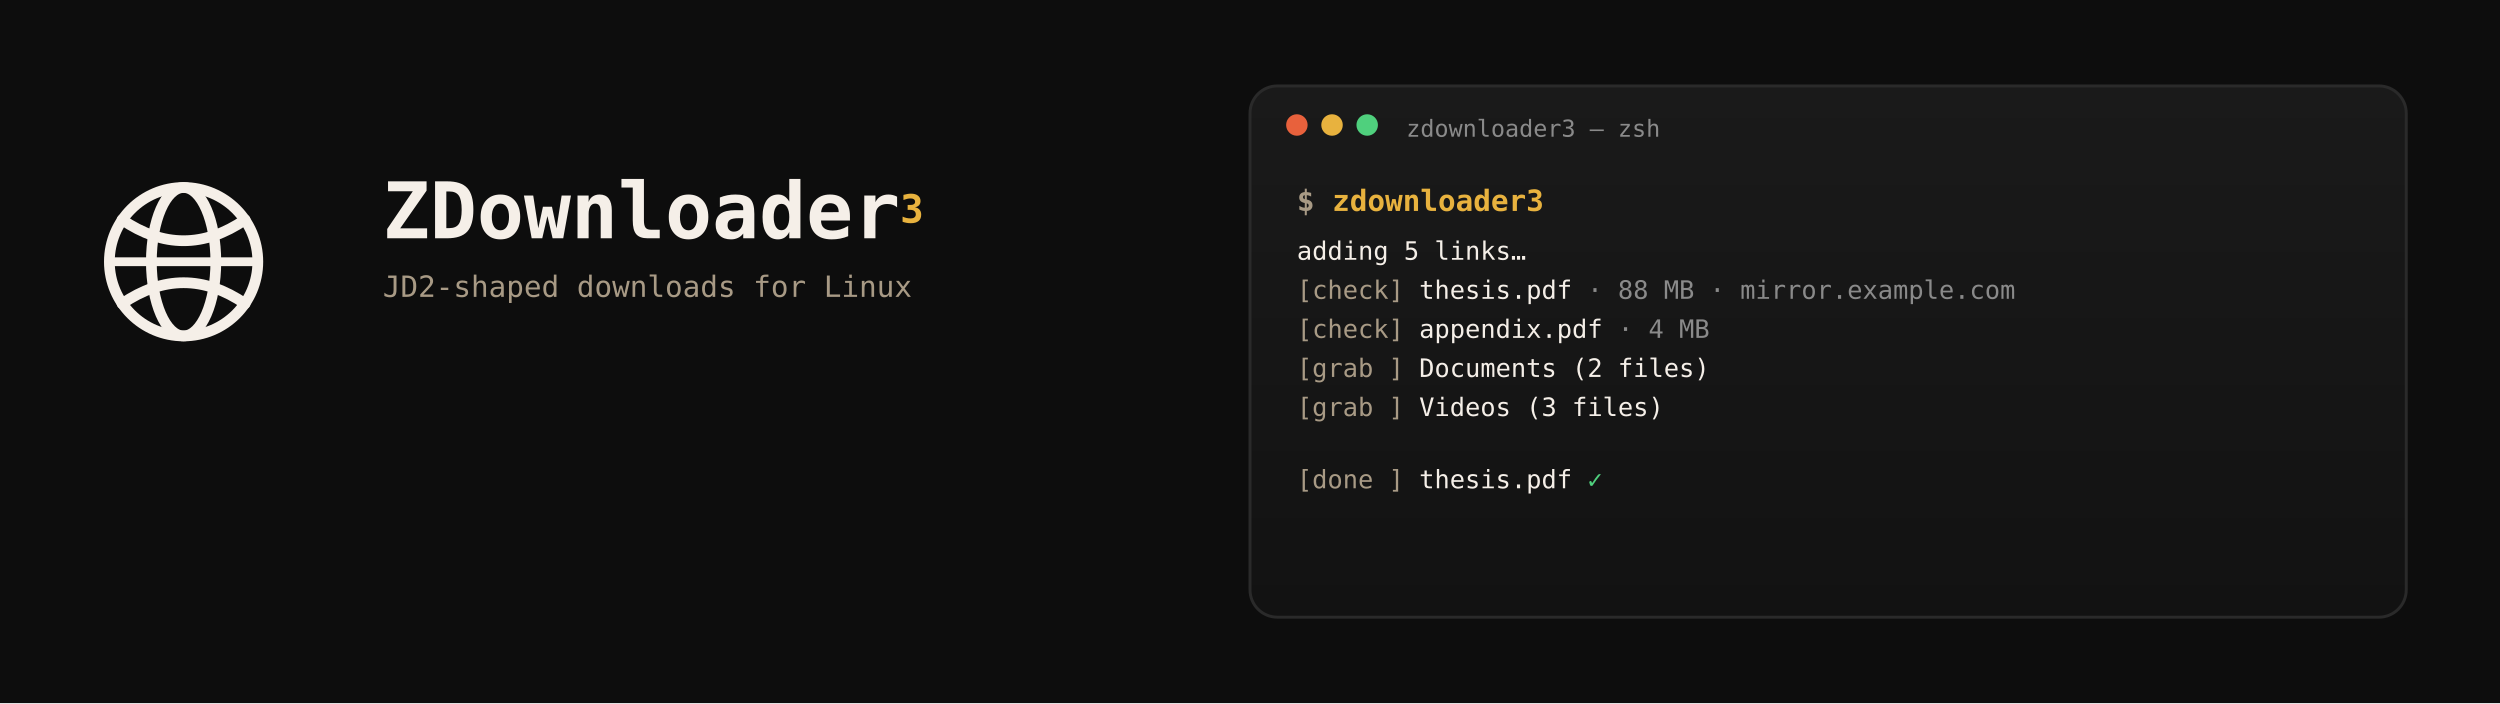
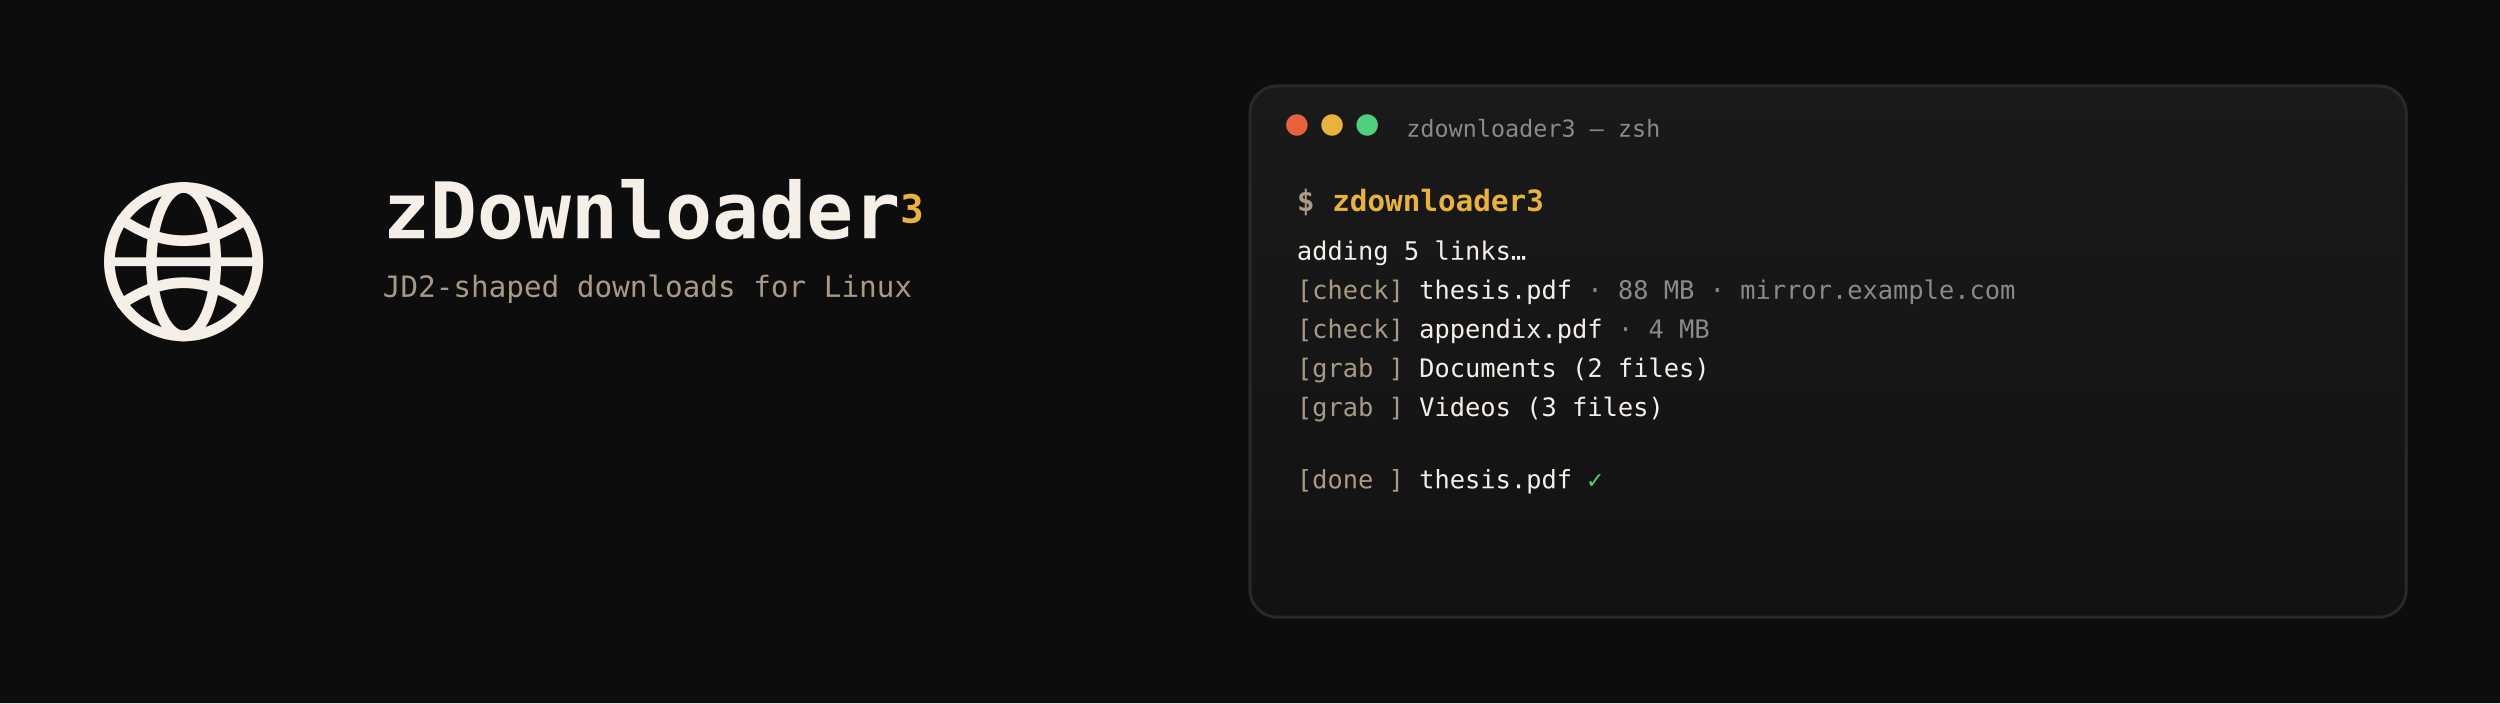
<svg xmlns="http://www.w3.org/2000/svg" viewBox="0 0 1280 360" width="1280" height="360" role="img" aria-label="zdownloader3 terminal">
  <defs>
    <linearGradient id="pane" x1="0" y1="0" x2="0" y2="1">
      <stop offset="0" stop-color="#1a1a1a" />
      <stop offset="1" stop-color="#121212" />
    </linearGradient>
  </defs>
  <rect width="1280" height="360" fill="#0d0d0d" />
  <g transform="translate(48,88)" stroke="#f5efe8" fill="none" stroke-width="5.5" stroke-linecap="round" stroke-linejoin="round">
    <circle cx="46" cy="46" r="38" />
    <ellipse cx="46" cy="46" rx="16.5" ry="38" />
    <line x1="8" y1="46" x2="84" y2="46" stroke-width="4.5" />
    <path d="M14.5 24.5 Q46 46 77.5 24.5" />
    <path d="M14.5 67.5 Q46 46 77.5 67.5" />
  </g>
-   <text x="196" y="122" font-family="ui-monospace, Menlo, Consolas, monospace" font-size="40" font-weight="700" fill="#f5efe8">ZDownloader<tspan baseline-shift="super" font-size="0.5em" fill="#e8b23e">3</tspan>
+   <text x="196" y="122" font-family="ui-monospace, Menlo, Consolas, monospace" font-size="40" font-weight="700" fill="#f5efe8">zDownloader<tspan baseline-shift="super" font-size="0.5em" fill="#e8b23e">3</tspan>
  </text>
  <text x="196" y="152" font-family="ui-monospace, Menlo, Consolas, monospace" font-size="15" fill="#a89a85">JD2-shaped downloads for Linux</text>
  <rect x="640" y="44" width="592" height="272" rx="14" fill="url(#pane)" stroke="#2a2a2a" stroke-width="1.5" />
  <circle cx="664" cy="64" r="5.5" fill="#e8613c" />
  <circle cx="682" cy="64" r="5.5" fill="#e8b23e" />
  <circle cx="700" cy="64" r="5.5" fill="#4fd07d" />
  <text x="720" y="70" font-family="ui-monospace, Menlo, Consolas, monospace" font-size="12" fill="#8a8a8a">zdownloader3 — zsh</text>
  <g font-family="ui-monospace, Menlo, Consolas, monospace" font-size="15" font-weight="600" fill="#e8b23e">
    <text x="664" y="108">
      <tspan fill="#a89a85">$</tspan> zdownloader3</text>
  </g>
  <text x="664" y="133" font-family="ui-monospace, Menlo, Consolas, monospace" font-size="13" fill="#f5efe8">adding 5 links…</text>
  <text x="664" y="153" font-family="ui-monospace, Menlo, Consolas, monospace" font-size="13" fill="#f5efe8">
    <tspan fill="#a89a85">  [check]</tspan> thesis.pdf <tspan fill="#8a8a8a">· 88 MB · mirror.example.com</tspan>
  </text>
  <text x="664" y="173" font-family="ui-monospace, Menlo, Consolas, monospace" font-size="13" fill="#f5efe8">
    <tspan fill="#a89a85">  [check]</tspan> appendix.pdf <tspan fill="#8a8a8a">· 4 MB</tspan>
  </text>
  <text x="664" y="193" font-family="ui-monospace, Menlo, Consolas, monospace" font-size="13" fill="#f5efe8">
    <tspan fill="#a89a85">  [grab ]</tspan> Documents (2 files)</text>
  <text x="664" y="213" font-family="ui-monospace, Menlo, Consolas, monospace" font-size="13" fill="#f5efe8">
    <tspan fill="#a89a85">  [grab ]</tspan> Videos (3 files)</text>
  <text x="664" y="250" font-family="ui-monospace, Menlo, Consolas, monospace" font-size="13" fill="#f5efe8">
    <tspan fill="#a89a85">  [done ]</tspan> thesis.pdf <tspan fill="#4fd07d">✓</tspan>
  </text>
</svg>
